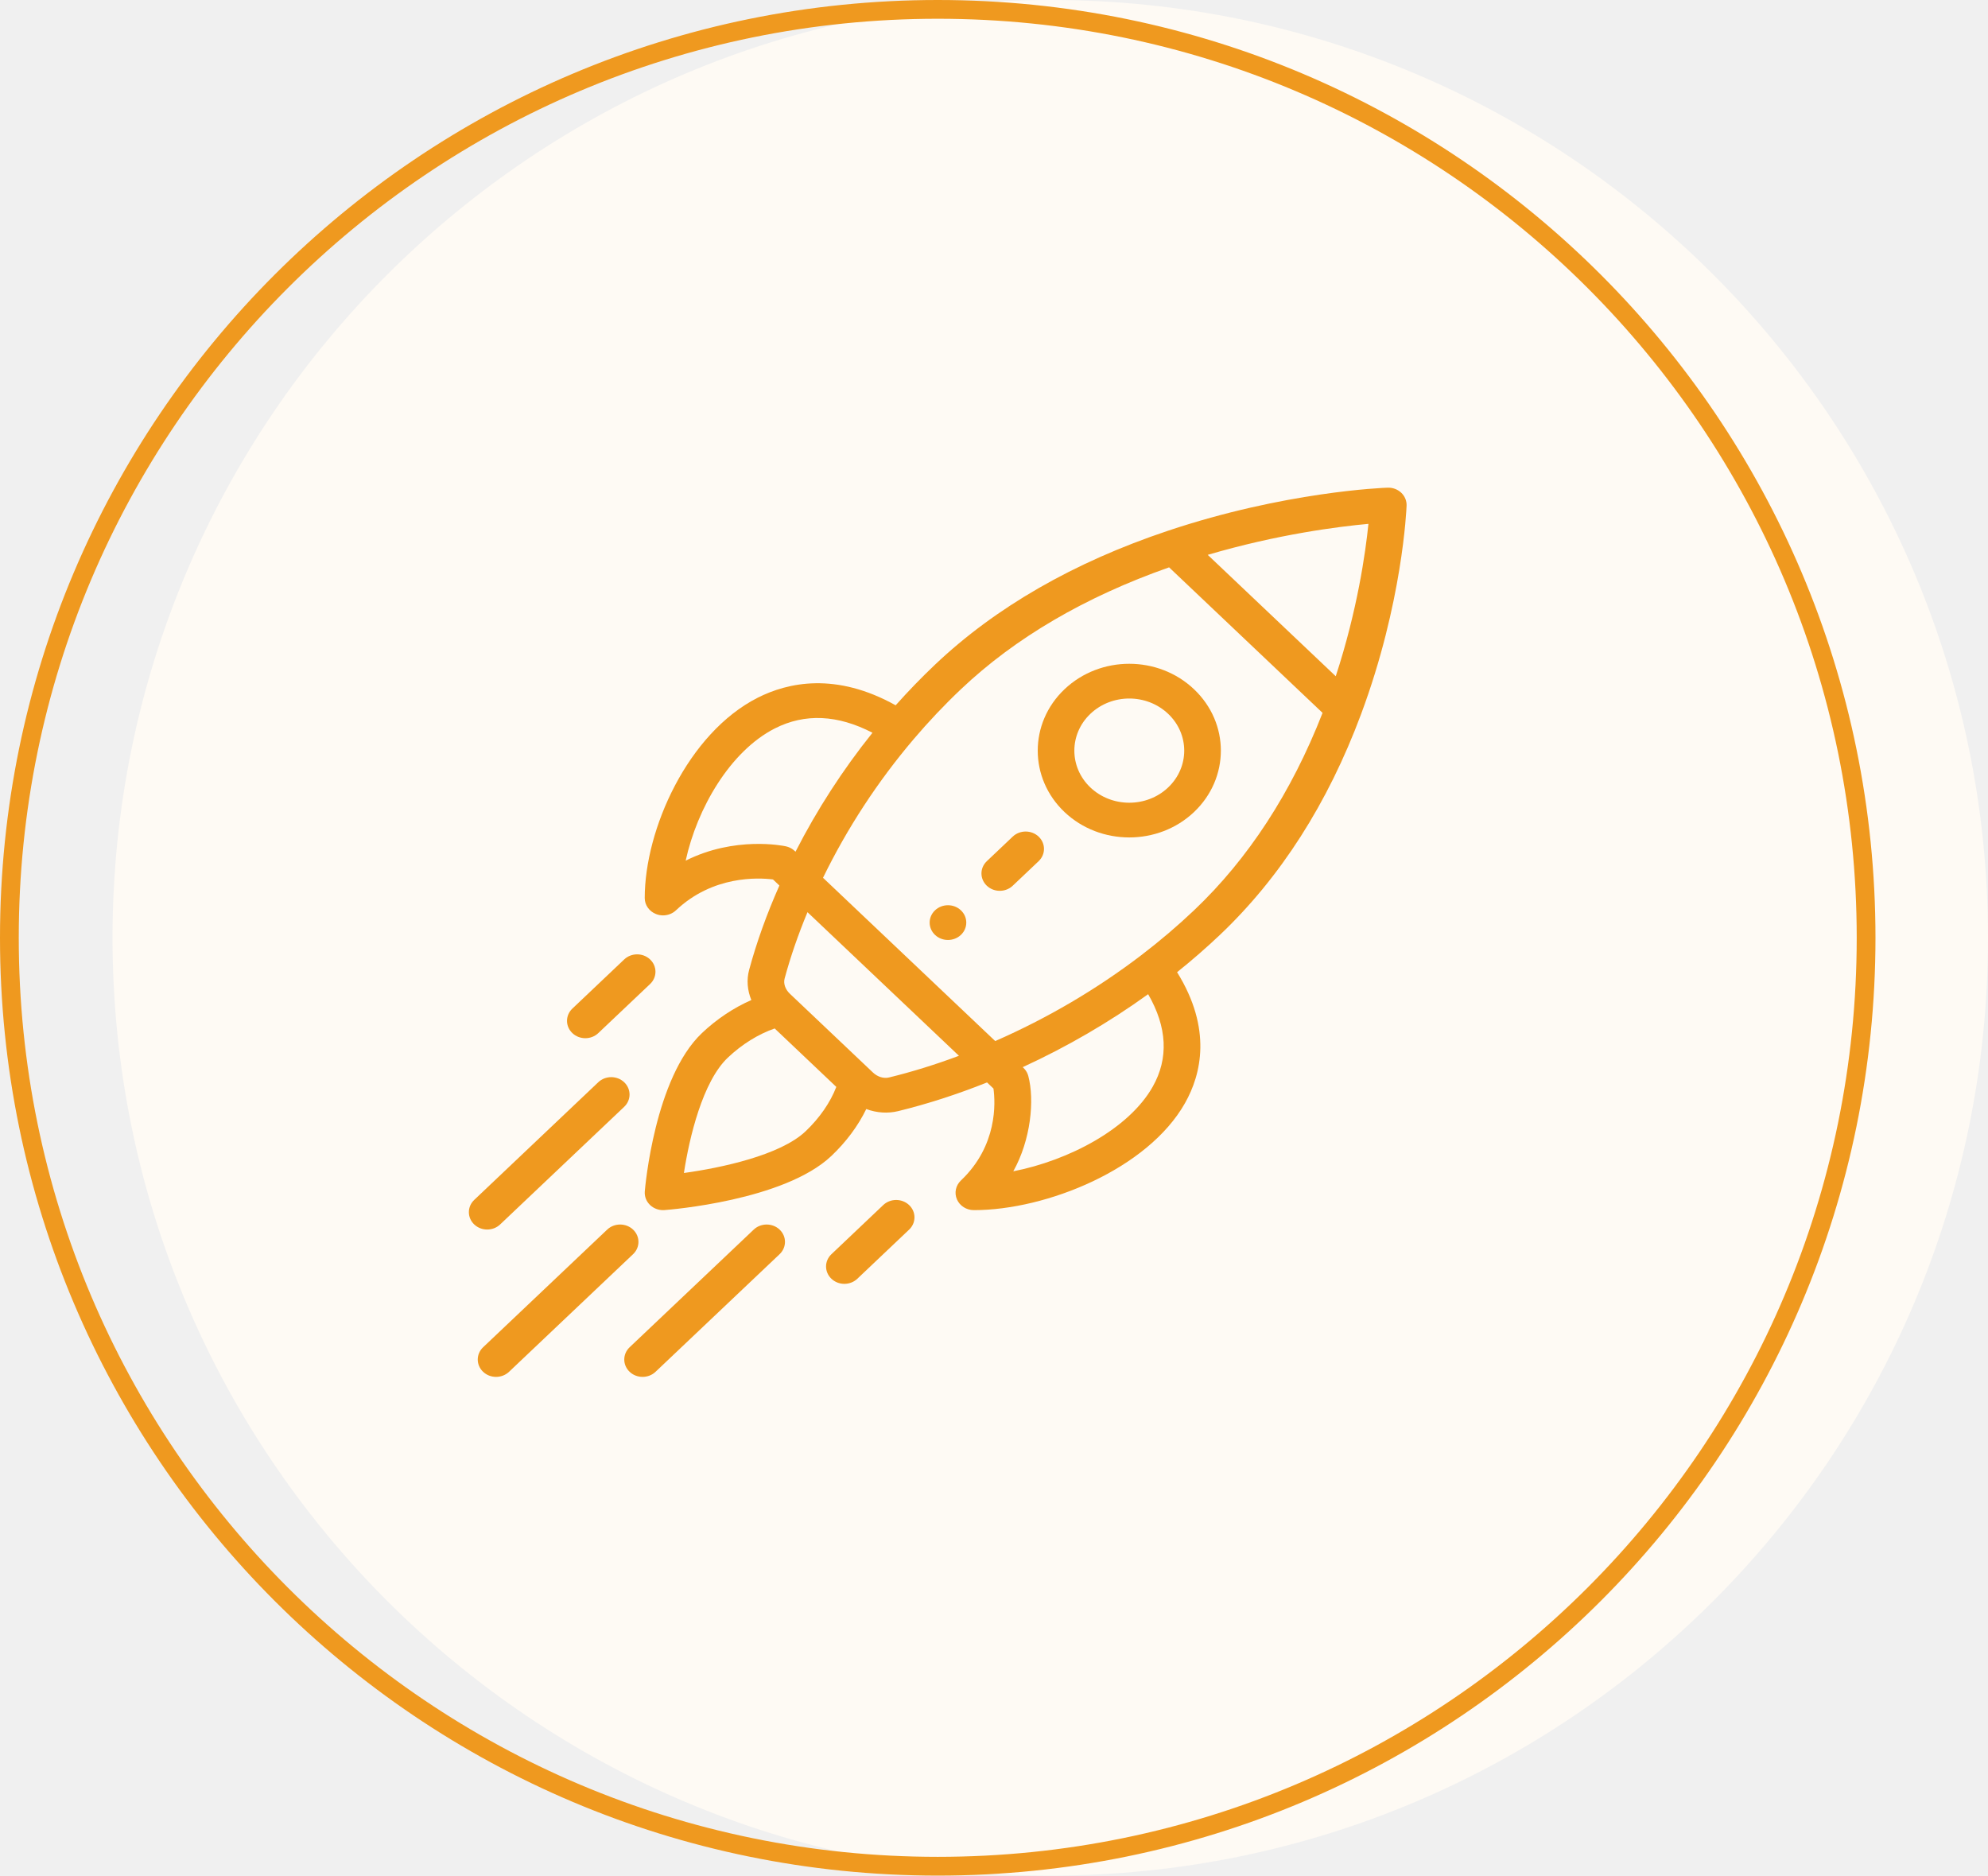
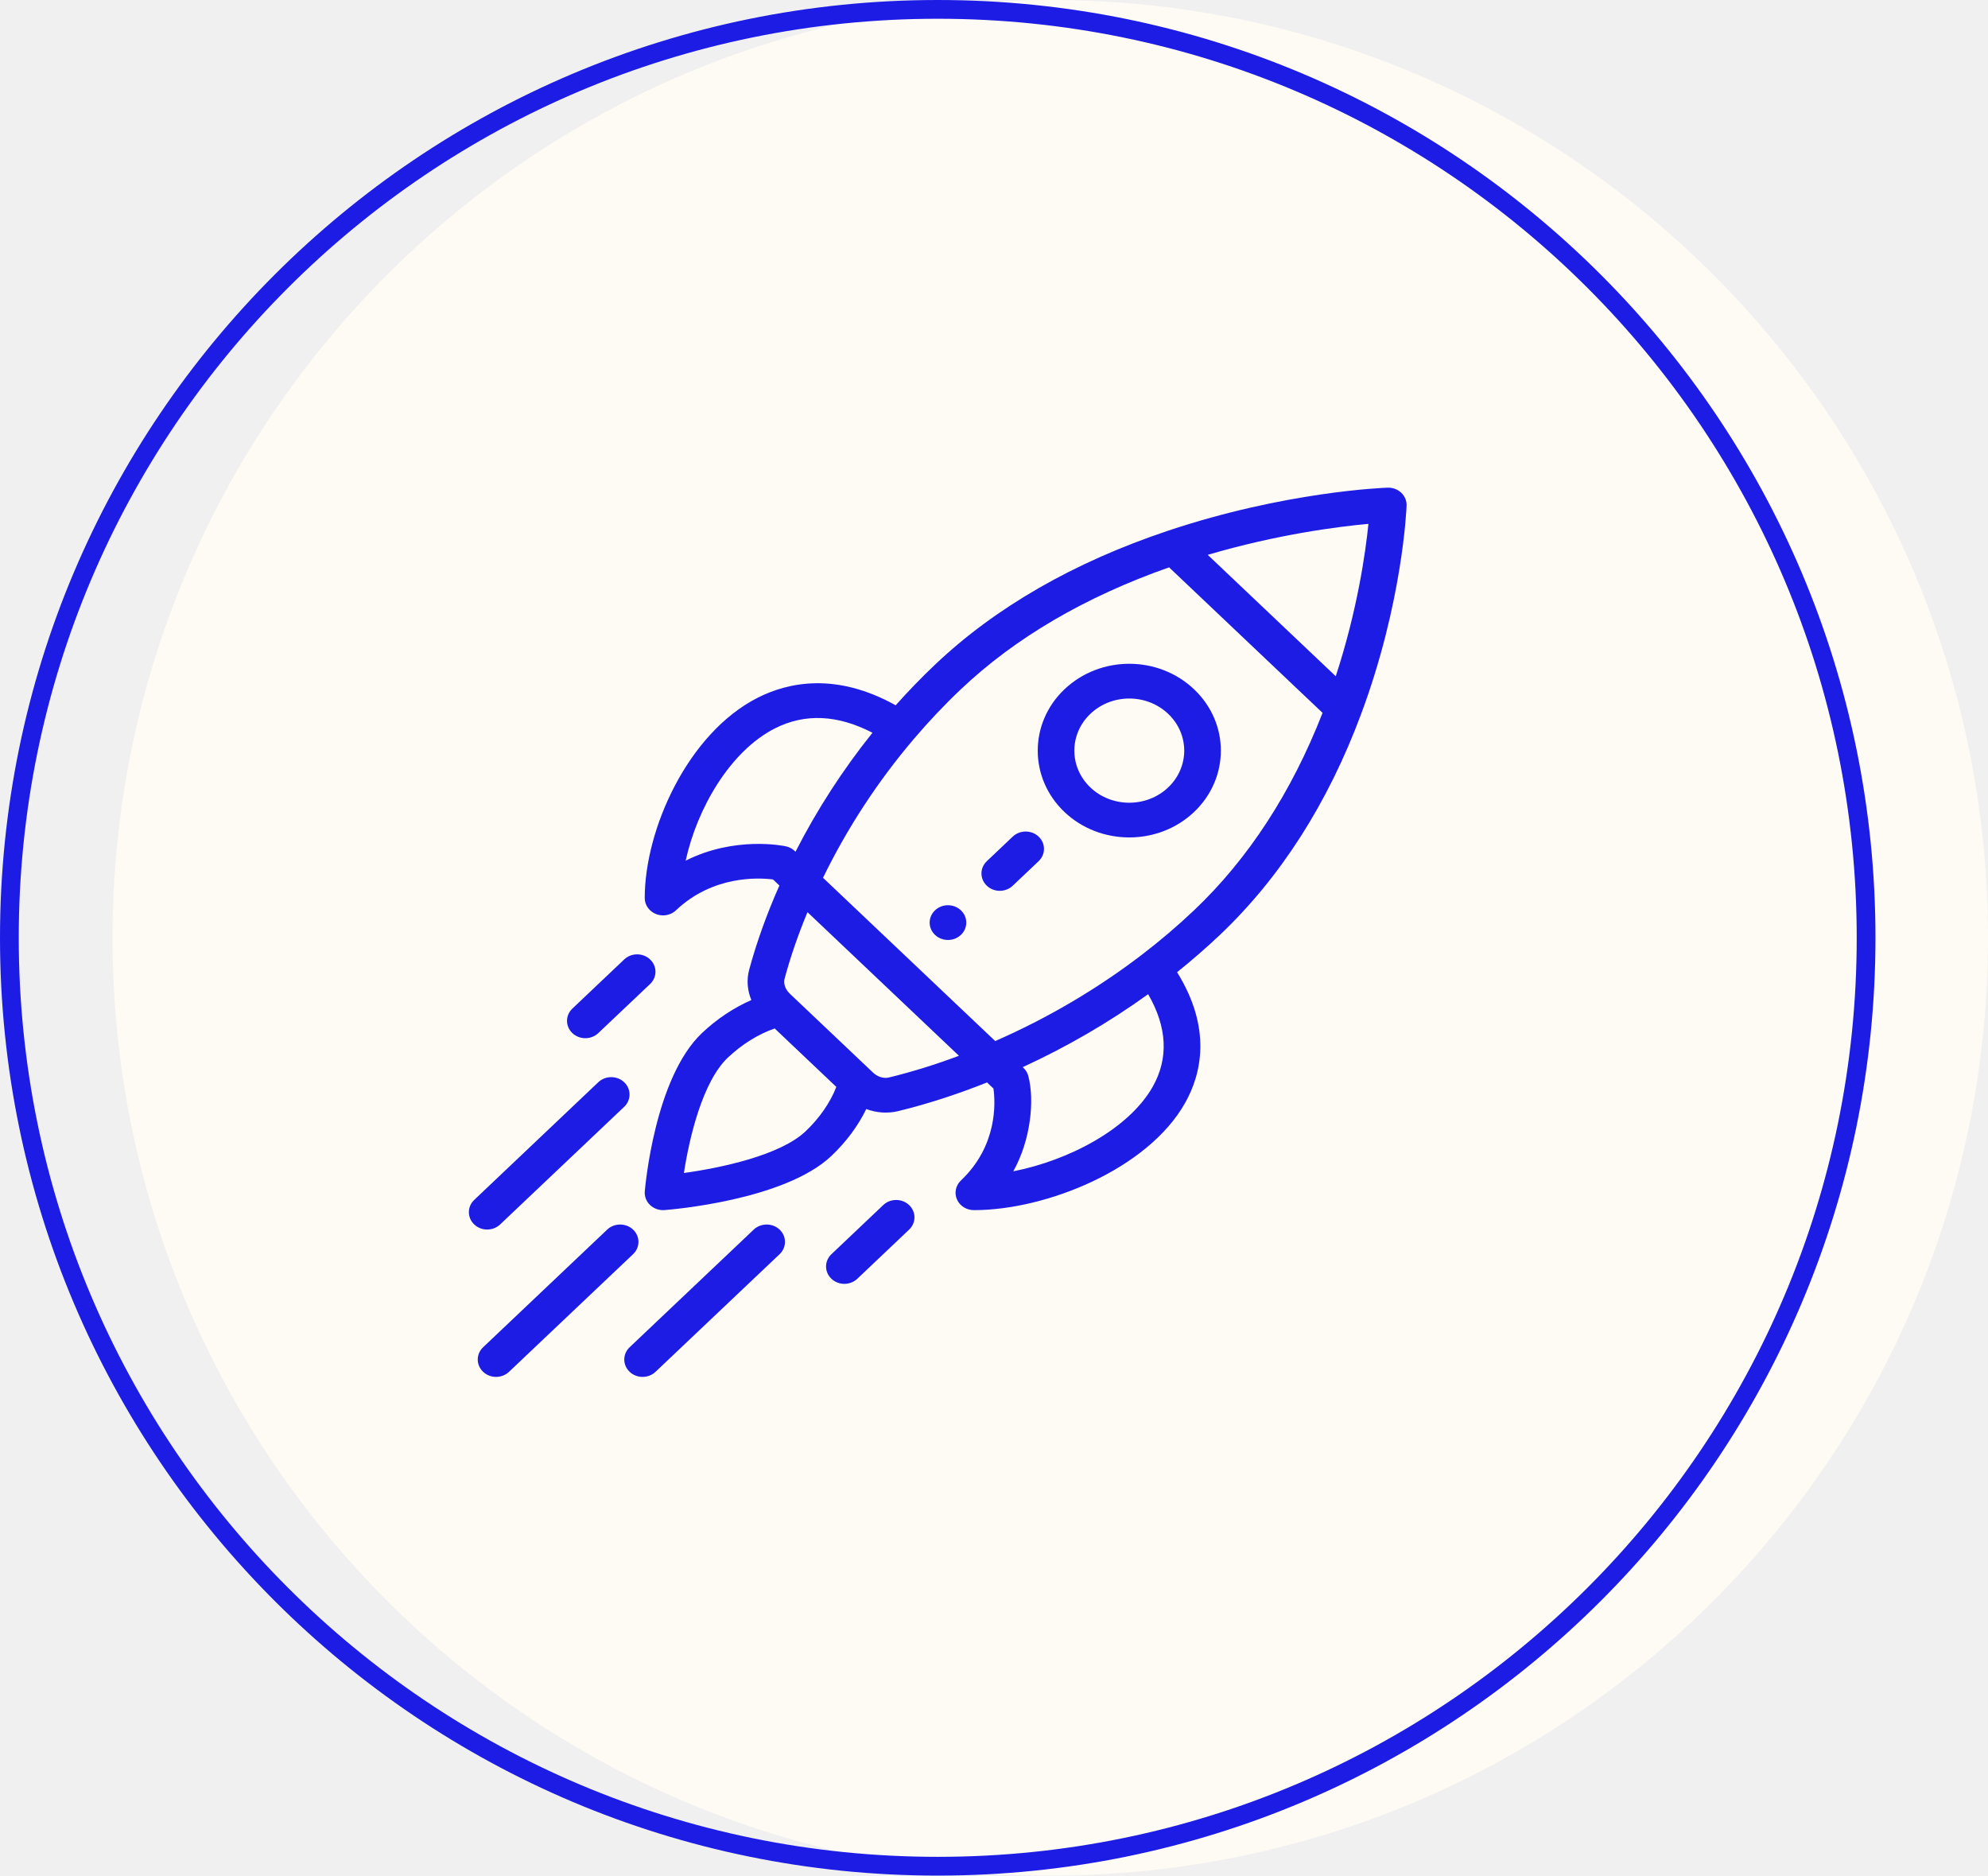
<svg xmlns="http://www.w3.org/2000/svg" width="106" height="100" viewBox="0 0 106 100" fill="none">
  <circle cx="56" cy="50" r="50" fill="#FEFAF4" />
-   <circle cx="50" cy="50" r="49.5" stroke="#EF991F" />
+   <circle cx="50" cy="50" r="49.5" stroke="#1d1ce5" />
  <g clip-path="url(#clip0)">
-     <path d="M51.236 48.535C50.855 48.173 50.236 48.173 49.855 48.535C49.474 48.896 49.474 49.483 49.855 49.845C50.236 50.206 50.855 50.206 51.236 49.845C51.617 49.483 51.617 48.896 51.236 48.535Z" fill="#EF991F" />
-     <path d="M63.665 36.748C61.757 34.938 58.668 34.938 56.76 36.748C54.856 38.552 54.856 41.49 56.76 43.296C58.664 45.1 61.761 45.101 63.665 43.296C65.573 41.486 65.574 38.557 63.665 36.748ZM62.284 41.986C61.142 43.069 59.283 43.069 58.141 41.986C56.999 40.903 56.999 39.14 58.141 38.057C59.286 36.972 61.139 36.971 62.284 38.057C63.429 39.143 63.429 40.9 62.284 41.986Z" fill="#EF991F" />
-     <path d="M74.714 26.271C74.522 26.09 74.26 25.991 73.988 26.001C73.767 26.008 68.51 26.209 62.261 28.303C57.253 29.98 53.079 32.38 49.854 35.438C49.132 36.123 48.428 36.85 47.756 37.604C44.567 35.825 42.013 36.383 40.397 37.202C36.679 39.09 34.377 44.214 34.377 47.879C34.377 48.253 34.615 48.591 34.98 48.734C35.101 48.782 35.228 48.805 35.353 48.805C35.608 48.805 35.857 48.711 36.044 48.534C38.005 46.674 40.424 46.79 41.215 46.889L41.557 47.213C40.883 48.732 40.341 50.242 39.944 51.711C39.8 52.242 39.849 52.805 40.062 53.319C39.122 53.73 38.215 54.333 37.425 55.082C34.911 57.466 34.401 63.275 34.38 63.521C34.358 63.791 34.461 64.057 34.663 64.249C34.847 64.423 35.096 64.52 35.353 64.52C35.379 64.52 35.405 64.519 35.43 64.517C35.69 64.498 41.816 64.014 44.33 61.63C45.12 60.882 45.756 60.022 46.189 59.13C46.764 59.344 47.355 59.371 47.886 59.242C49.435 58.865 51.027 58.351 52.629 57.712L52.971 58.037C53.075 58.786 53.197 61.08 51.236 62.939C50.957 63.204 50.873 63.602 51.025 63.949C51.176 64.294 51.532 64.52 51.927 64.52C55.792 64.52 61.196 62.337 63.186 58.811C64.05 57.28 64.639 54.857 62.762 51.834C63.558 51.196 64.324 50.529 65.047 49.844C68.271 46.786 70.803 42.828 72.571 38.08C74.78 32.154 74.991 27.169 74.999 26.959C75.009 26.702 74.905 26.453 74.714 26.271ZM36.56 45.887C37.167 43.103 38.929 40.048 41.319 38.835C42.917 38.025 44.663 38.104 46.52 39.068C44.938 41.04 43.563 43.166 42.417 45.41C42.402 45.401 42.226 45.192 41.9 45.122C41.766 45.093 39.182 44.566 36.56 45.887ZM42.949 60.321C41.606 61.594 38.456 62.266 36.466 62.54C36.755 60.652 37.463 57.665 38.806 56.392C39.558 55.679 40.43 55.138 41.306 54.834L44.592 57.95C44.271 58.781 43.701 59.608 42.949 60.321ZM47.401 57.447C47.119 57.516 46.791 57.415 46.548 57.185C45.285 55.987 44.79 55.518 44.635 55.371C44.351 55.102 43.654 54.441 42.113 52.98C41.87 52.748 41.763 52.438 41.836 52.171C42.148 51.016 42.557 49.83 43.055 48.634L51.131 56.291C49.869 56.763 48.619 57.151 47.401 57.447ZM61.464 57.937C60.185 60.204 56.963 61.875 54.028 62.45C54.964 60.78 55.17 58.654 54.828 57.364C54.748 57.065 54.542 56.914 54.531 56.897C56.897 55.81 59.139 54.506 61.219 53.006C62.235 54.767 62.319 56.423 61.464 57.937ZM63.666 48.534C62.786 49.369 61.838 50.175 60.849 50.93C58.472 52.745 55.856 54.282 53.065 55.506L43.883 46.8C45.174 44.153 46.795 41.672 48.709 39.418C49.506 38.48 50.356 37.581 51.236 36.748C54.129 34.004 57.862 31.821 62.336 30.249L70.519 38.008C68.862 42.25 66.559 45.791 63.666 48.534ZM71.222 36.055L64.396 29.583C68.115 28.488 71.35 28.077 72.965 27.93C72.809 29.462 72.377 32.529 71.222 36.055Z" fill="#EF991F" />
-     <path d="M48.474 64.25C48.092 63.888 47.474 63.888 47.093 64.25L44.331 66.87C43.95 67.231 43.95 67.817 44.331 68.179C44.712 68.541 45.331 68.541 45.712 68.179L48.474 65.559C48.855 65.198 48.855 64.611 48.474 64.25Z" fill="#EF991F" />
-     <path d="M34.663 51.154C34.282 50.792 33.664 50.792 33.282 51.154L30.52 53.773C30.138 54.134 30.138 54.721 30.519 55.082C30.901 55.444 31.519 55.444 31.9 55.082L34.663 52.464C35.045 52.102 35.045 51.516 34.663 51.154Z" fill="#EF991F" />
-     <path d="M41.569 65.558C41.188 65.197 40.569 65.197 40.188 65.558L33.572 71.83C33.191 72.192 33.191 72.778 33.572 73.14C33.953 73.501 34.572 73.501 34.953 73.14L41.569 66.868C41.95 66.506 41.95 65.92 41.569 65.558Z" fill="#EF991F" />
-     <path d="M33.756 65.558C33.375 65.197 32.756 65.197 32.375 65.558L25.76 71.83C25.378 72.192 25.378 72.778 25.76 73.14C26.141 73.501 26.759 73.501 27.141 73.14L33.756 66.868C34.138 66.506 34.138 65.92 33.756 65.558Z" fill="#EF991F" />
-     <path d="M33.281 57.701C32.9 57.339 32.282 57.339 31.9 57.701L25.286 63.974C24.905 64.335 24.905 64.922 25.286 65.283C25.668 65.645 26.286 65.645 26.667 65.283L33.282 59.011C33.663 58.649 33.663 58.062 33.281 57.701Z" fill="#EF991F" />
-     <path d="M55.379 44.605C54.998 44.244 54.38 44.244 53.998 44.605L52.617 45.915C52.236 46.276 52.236 46.862 52.617 47.224C52.999 47.586 53.617 47.586 53.998 47.224L55.379 45.915C55.761 45.553 55.761 44.967 55.379 44.605Z" fill="#EF991F" />
+     <path d="M51.236 48.535C50.855 48.173 50.236 48.173 49.855 48.535C49.474 48.896 49.474 49.483 49.855 49.845C50.236 50.206 50.855 50.206 51.236 49.845C51.617 49.483 51.617 48.896 51.236 48.535Z" fill="#1d1ce5" />
+     <path d="M63.665 36.748C61.757 34.938 58.668 34.938 56.76 36.748C54.856 38.552 54.856 41.49 56.76 43.296C58.664 45.1 61.761 45.101 63.665 43.296C65.573 41.486 65.574 38.557 63.665 36.748ZM62.284 41.986C61.142 43.069 59.283 43.069 58.141 41.986C56.999 40.903 56.999 39.14 58.141 38.057C59.286 36.972 61.139 36.971 62.284 38.057C63.429 39.143 63.429 40.9 62.284 41.986Z" fill="#1d1ce5" />
+     <path d="M74.714 26.271C74.522 26.09 74.26 25.991 73.988 26.001C73.767 26.008 68.51 26.209 62.261 28.303C57.253 29.98 53.079 32.38 49.854 35.438C49.132 36.123 48.428 36.85 47.756 37.604C44.567 35.825 42.013 36.383 40.397 37.202C36.679 39.09 34.377 44.214 34.377 47.879C34.377 48.253 34.615 48.591 34.98 48.734C35.101 48.782 35.228 48.805 35.353 48.805C35.608 48.805 35.857 48.711 36.044 48.534C38.005 46.674 40.424 46.79 41.215 46.889L41.557 47.213C40.883 48.732 40.341 50.242 39.944 51.711C39.8 52.242 39.849 52.805 40.062 53.319C39.122 53.73 38.215 54.333 37.425 55.082C34.911 57.466 34.401 63.275 34.38 63.521C34.358 63.791 34.461 64.057 34.663 64.249C34.847 64.423 35.096 64.52 35.353 64.52C35.379 64.52 35.405 64.519 35.43 64.517C35.69 64.498 41.816 64.014 44.33 61.63C45.12 60.882 45.756 60.022 46.189 59.13C46.764 59.344 47.355 59.371 47.886 59.242C49.435 58.865 51.027 58.351 52.629 57.712L52.971 58.037C53.075 58.786 53.197 61.08 51.236 62.939C50.957 63.204 50.873 63.602 51.025 63.949C51.176 64.294 51.532 64.52 51.927 64.52C55.792 64.52 61.196 62.337 63.186 58.811C64.05 57.28 64.639 54.857 62.762 51.834C63.558 51.196 64.324 50.529 65.047 49.844C68.271 46.786 70.803 42.828 72.571 38.08C74.78 32.154 74.991 27.169 74.999 26.959C75.009 26.702 74.905 26.453 74.714 26.271ZM36.56 45.887C37.167 43.103 38.929 40.048 41.319 38.835C42.917 38.025 44.663 38.104 46.52 39.068C44.938 41.04 43.563 43.166 42.417 45.41C42.402 45.401 42.226 45.192 41.9 45.122C41.766 45.093 39.182 44.566 36.56 45.887ZM42.949 60.321C41.606 61.594 38.456 62.266 36.466 62.54C36.755 60.652 37.463 57.665 38.806 56.392C39.558 55.679 40.43 55.138 41.306 54.834L44.592 57.95C44.271 58.781 43.701 59.608 42.949 60.321ZM47.401 57.447C47.119 57.516 46.791 57.415 46.548 57.185C45.285 55.987 44.79 55.518 44.635 55.371C44.351 55.102 43.654 54.441 42.113 52.98C41.87 52.748 41.763 52.438 41.836 52.171C42.148 51.016 42.557 49.83 43.055 48.634L51.131 56.291C49.869 56.763 48.619 57.151 47.401 57.447ZM61.464 57.937C60.185 60.204 56.963 61.875 54.028 62.45C54.964 60.78 55.17 58.654 54.828 57.364C54.748 57.065 54.542 56.914 54.531 56.897C56.897 55.81 59.139 54.506 61.219 53.006C62.235 54.767 62.319 56.423 61.464 57.937ZM63.666 48.534C62.786 49.369 61.838 50.175 60.849 50.93C58.472 52.745 55.856 54.282 53.065 55.506L43.883 46.8C45.174 44.153 46.795 41.672 48.709 39.418C49.506 38.48 50.356 37.581 51.236 36.748C54.129 34.004 57.862 31.821 62.336 30.249L70.519 38.008C68.862 42.25 66.559 45.791 63.666 48.534ZM71.222 36.055L64.396 29.583C68.115 28.488 71.35 28.077 72.965 27.93C72.809 29.462 72.377 32.529 71.222 36.055Z" fill="#1d1ce5" />
+     <path d="M48.474 64.25C48.092 63.888 47.474 63.888 47.093 64.25L44.331 66.87C43.95 67.231 43.95 67.817 44.331 68.179C44.712 68.541 45.331 68.541 45.712 68.179L48.474 65.559C48.855 65.198 48.855 64.611 48.474 64.25Z" fill="#1d1ce5" />
+     <path d="M34.663 51.154C34.282 50.792 33.664 50.792 33.282 51.154L30.52 53.773C30.138 54.134 30.138 54.721 30.519 55.082C30.901 55.444 31.519 55.444 31.9 55.082L34.663 52.464C35.045 52.102 35.045 51.516 34.663 51.154Z" fill="#1d1ce5" />
+     <path d="M41.569 65.558C41.188 65.197 40.569 65.197 40.188 65.558L33.572 71.83C33.191 72.192 33.191 72.778 33.572 73.14C33.953 73.501 34.572 73.501 34.953 73.14L41.569 66.868C41.95 66.506 41.95 65.92 41.569 65.558Z" fill="#1d1ce5" />
+     <path d="M33.756 65.558C33.375 65.197 32.756 65.197 32.375 65.558L25.76 71.83C25.378 72.192 25.378 72.778 25.76 73.14C26.141 73.501 26.759 73.501 27.141 73.14L33.756 66.868C34.138 66.506 34.138 65.92 33.756 65.558Z" fill="#1d1ce5" />
+     <path d="M33.281 57.701C32.9 57.339 32.282 57.339 31.9 57.701L25.286 63.974C24.905 64.335 24.905 64.922 25.286 65.283C25.668 65.645 26.286 65.645 26.667 65.283L33.282 59.011C33.663 58.649 33.663 58.062 33.281 57.701Z" fill="#1d1ce5" />
+     <path d="M55.379 44.605C54.998 44.244 54.38 44.244 53.998 44.605L52.617 45.915C52.236 46.276 52.236 46.862 52.617 47.224C52.999 47.586 53.617 47.586 53.998 47.224L55.379 45.915C55.761 45.553 55.761 44.967 55.379 44.605Z" fill="#1d1ce5" />
  </g>
  <defs>
    <clipPath id="clip0">
      <rect width="50" height="47.412" fill="white" transform="translate(25 26)" />
    </clipPath>
  </defs>
</svg>
